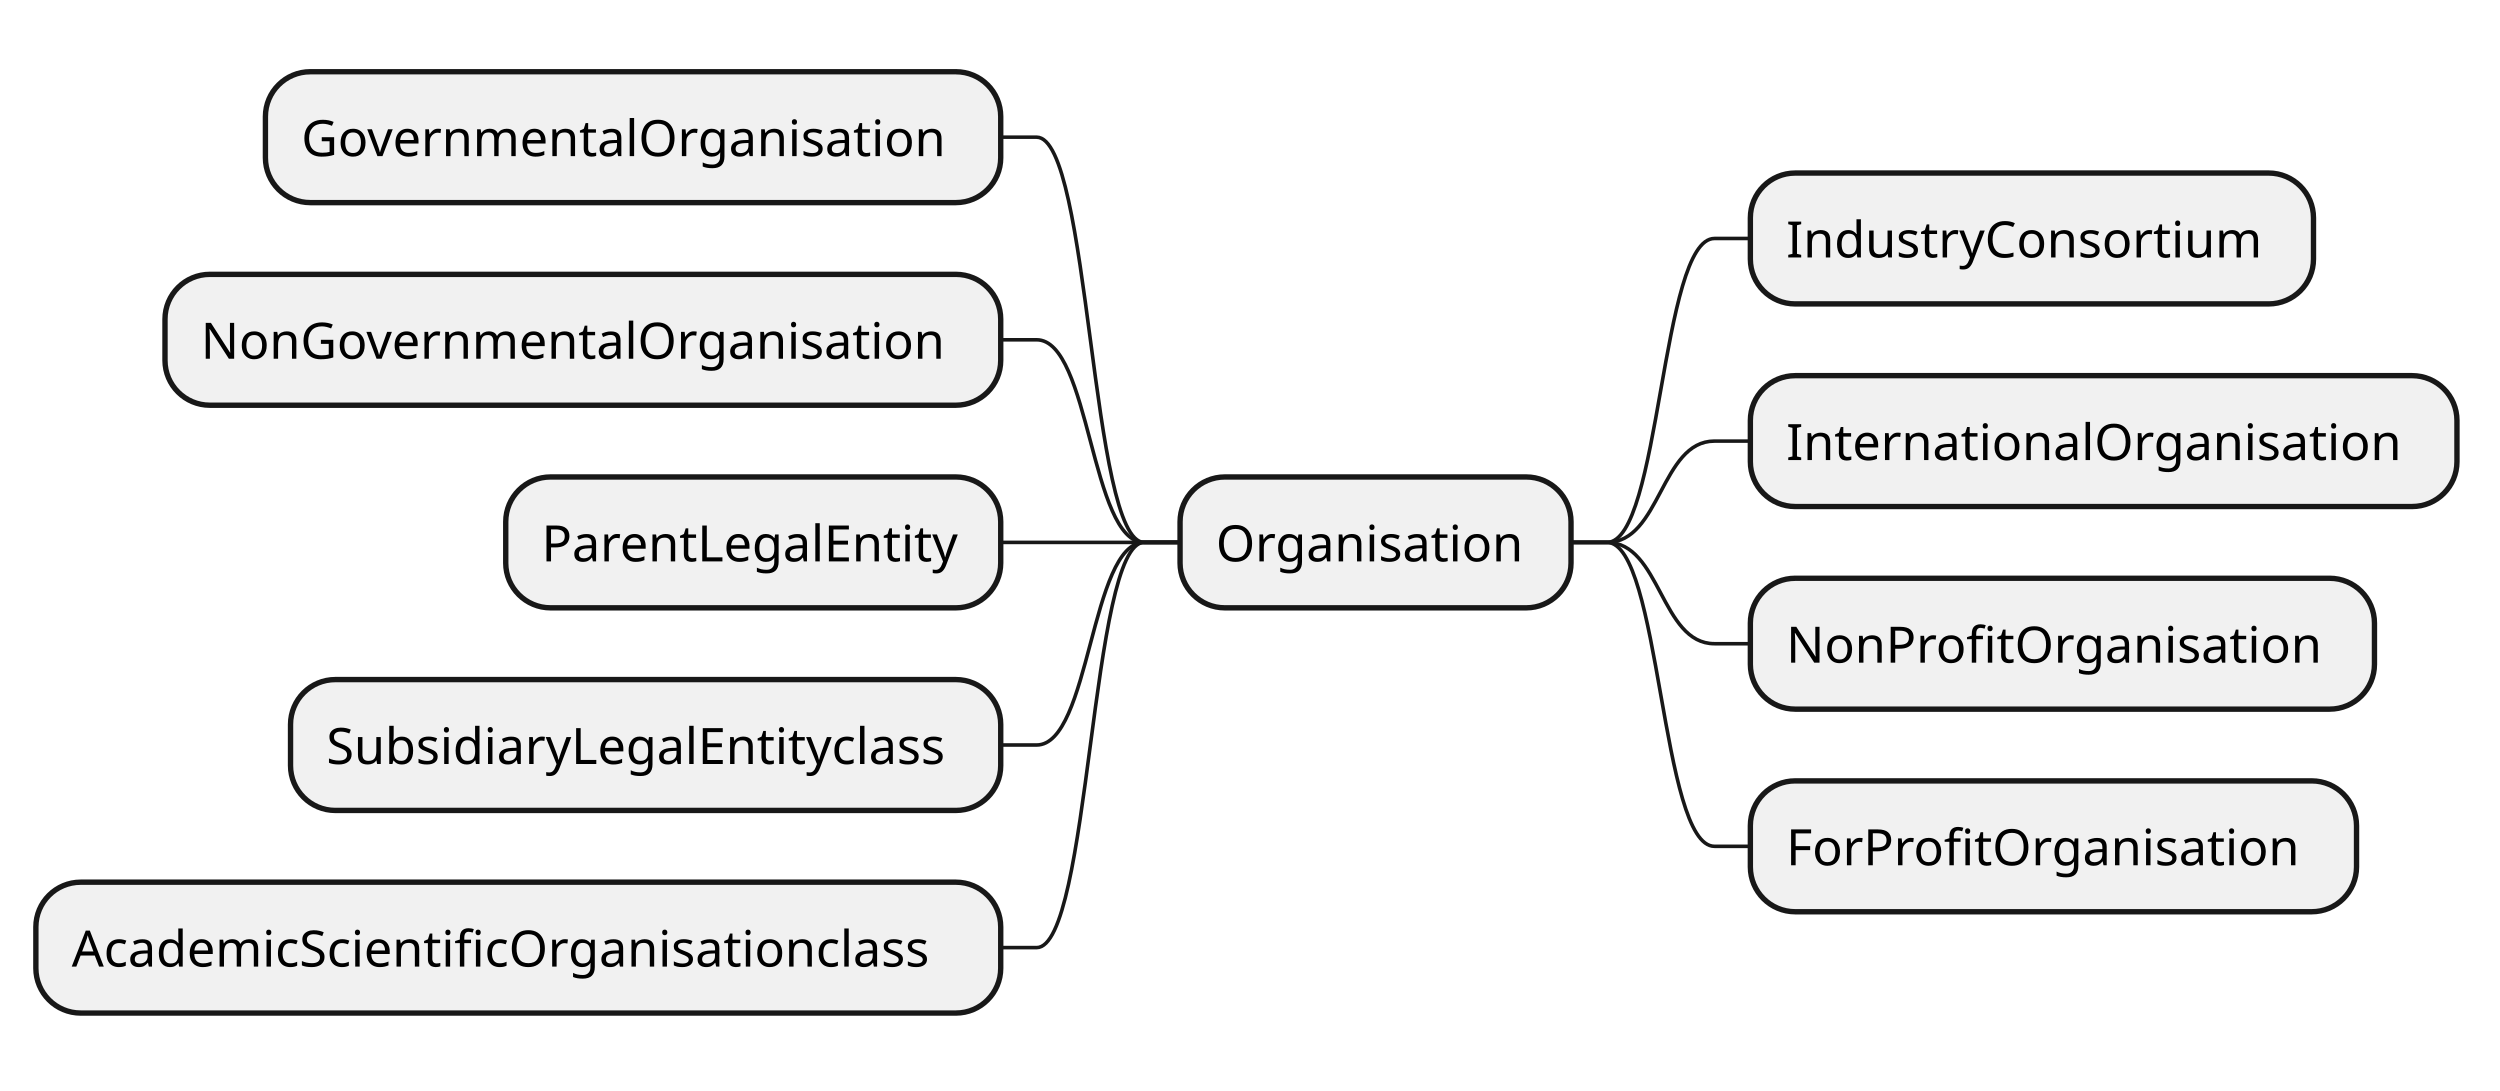
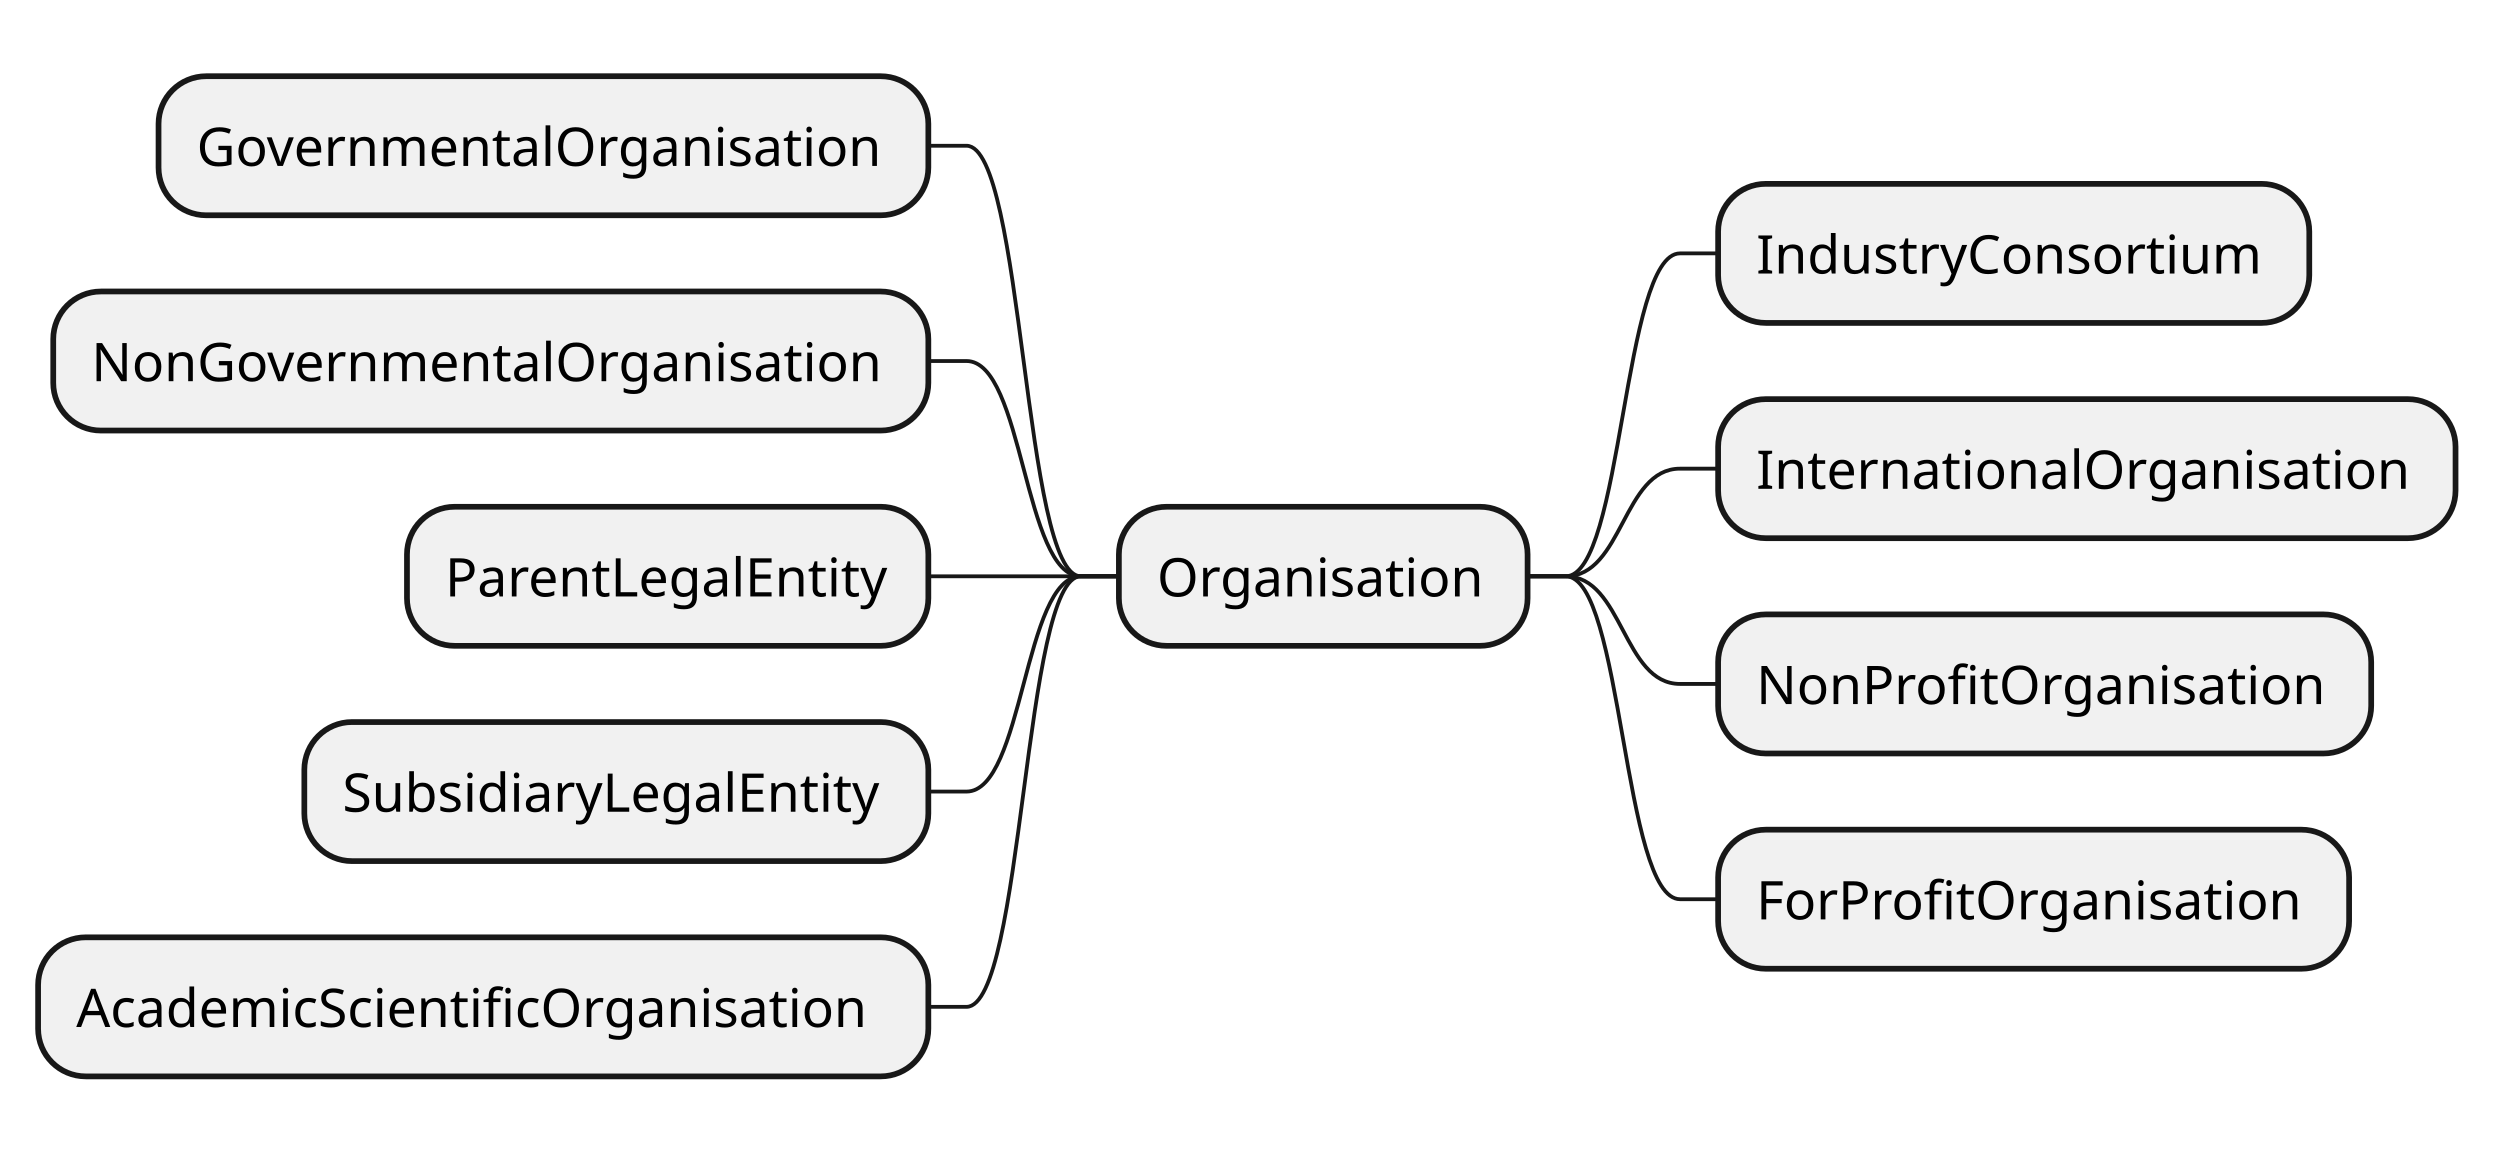
- <svg xmlns="http://www.w3.org/2000/svg" contentStyleType="text/css" height="304px" preserveAspectRatio="none" style="width:697px;height:304px;background:#FFFFFF;" version="1.1" viewBox="0 0 697 304" width="697px" zoomAndPan="magnify">
+ <svg xmlns="http://www.w3.org/2000/svg" contentStyleType="text/css" data-diagram-type="MINDMAP" height="304px" preserveAspectRatio="none" style="width:656px;height:304px;background:#FFFFFF;" version="1.1" viewBox="0 0 656 304" width="656px" zoomAndPan="magnify">
  <defs />
  <g>
-     <rect fill="#F1F1F1" height="36.488" rx="12.5" ry="12.5" style="stroke:#181818;stroke-width:1.5;" width="109" x="329" y="132.977" />
-     <text fill="#000000" font-family="sans-serif" font-size="14" lengthAdjust="spacing" textLength="89" x="339" y="156.512">Organisation</text>
-     <rect fill="#F1F1F1" height="36.488" rx="12.5" ry="12.5" style="stroke:#181818;stroke-width:1.5;" width="157" x="488" y="48.244" />
-     <text fill="#000000" font-family="sans-serif" font-size="14" lengthAdjust="spacing" textLength="137" x="498" y="71.779">IndustryConsortium</text>
-     <path d="M438,151.221 L448,151.221 C463,151.221 463,66.488 478,66.488 L488,66.488 " fill="none" style="stroke:#181818;stroke-width:1.0;" />
-     <rect fill="#F1F1F1" height="36.488" rx="12.5" ry="12.5" style="stroke:#181818;stroke-width:1.5;" width="197" x="488" y="104.732" />
-     <text fill="#000000" font-family="sans-serif" font-size="14" lengthAdjust="spacing" textLength="177" x="498" y="128.268">InternationalOrganisation</text>
-     <path d="M438,151.221 L448,151.221 C463,151.221 463,122.977 478,122.977 L488,122.977 " fill="none" style="stroke:#181818;stroke-width:1.0;" />
-     <rect fill="#F1F1F1" height="36.488" rx="12.5" ry="12.5" style="stroke:#181818;stroke-width:1.5;" width="174" x="488" y="161.221" />
-     <text fill="#000000" font-family="sans-serif" font-size="14" lengthAdjust="spacing" textLength="154" x="498" y="184.756">NonProfitOrganisation</text>
-     <path d="M438,151.221 L448,151.221 C463,151.221 463,179.465 478,179.465 L488,179.465 " fill="none" style="stroke:#181818;stroke-width:1.0;" />
-     <rect fill="#F1F1F1" height="36.488" rx="12.5" ry="12.5" style="stroke:#181818;stroke-width:1.5;" width="169" x="488" y="217.709" />
-     <text fill="#000000" font-family="sans-serif" font-size="14" lengthAdjust="spacing" textLength="149" x="498" y="241.244">ForProfitOrganisation</text>
-     <path d="M438,151.221 L448,151.221 C463,151.221 463,235.953 478,235.953 L488,235.953 " fill="none" style="stroke:#181818;stroke-width:1.0;" />
-     <rect fill="#F1F1F1" height="36.488" rx="12.5" ry="12.5" style="stroke:#181818;stroke-width:1.5;" width="205" x="74" y="20" />
-     <text fill="#000000" font-family="sans-serif" font-size="14" lengthAdjust="spacing" textLength="185" x="84" y="43.535">GovernmentalOrganisation</text>
-     <path d="M329,151.221 L319,151.221 C304,151.221 304,38.244 289,38.244 L279,38.244 " fill="none" style="stroke:#181818;stroke-width:1.0;" />
-     <rect fill="#F1F1F1" height="36.488" rx="12.5" ry="12.5" style="stroke:#181818;stroke-width:1.5;" width="233" x="46" y="76.488" />
-     <text fill="#000000" font-family="sans-serif" font-size="14" lengthAdjust="spacing" textLength="213" x="56" y="100.023">NonGovernmentalOrganisation</text>
-     <path d="M329,151.221 L319,151.221 C304,151.221 304,94.732 289,94.732 L279,94.732 " fill="none" style="stroke:#181818;stroke-width:1.0;" />
-     <rect fill="#F1F1F1" height="36.488" rx="12.5" ry="12.5" style="stroke:#181818;stroke-width:1.5;" width="138" x="141" y="132.977" />
-     <text fill="#000000" font-family="sans-serif" font-size="14" lengthAdjust="spacing" textLength="118" x="151" y="156.512">ParentLegalEntity</text>
-     <path d="M329,151.221 L319,151.221 C304,151.221 304,151.221 289,151.221 L279,151.221 " fill="none" style="stroke:#181818;stroke-width:1.0;" />
-     <rect fill="#F1F1F1" height="36.488" rx="12.5" ry="12.5" style="stroke:#181818;stroke-width:1.5;" width="198" x="81" y="189.465" />
-     <text fill="#000000" font-family="sans-serif" font-size="14" lengthAdjust="spacing" textLength="178" x="91" y="213">SubsidiaryLegalEntityclass</text>
-     <path d="M329,151.221 L319,151.221 C304,151.221 304,207.709 289,207.709 L279,207.709 " fill="none" style="stroke:#181818;stroke-width:1.0;" />
-     <rect fill="#F1F1F1" height="36.488" rx="12.5" ry="12.5" style="stroke:#181818;stroke-width:1.5;" width="269" x="10" y="245.953" />
-     <text fill="#000000" font-family="sans-serif" font-size="14" lengthAdjust="spacing" textLength="249" x="20" y="269.488">AcademicScientificOrganisationclass</text>
-     <path d="M329,151.221 L319,151.221 C304,151.221 304,264.197 289,264.197 L279,264.197 " fill="none" style="stroke:#181818;stroke-width:1.0;" />
+     <rect fill="#F1F1F1" height="36.488" rx="12.5" ry="12.5" style="stroke:#181818;stroke-width:1.5;" width="107.24" x="293.596" y="132.977" />
+     <text fill="#000000" font-family="sans-serif" font-size="14" lengthAdjust="spacing" textLength="87.24" x="303.596" y="156.512">Organisation</text>
+     <rect fill="#F1F1F1" height="36.488" rx="12.5" ry="12.5" style="stroke:#181818;stroke-width:1.5;" width="155.119" x="450.836" y="48.244" />
+     <text fill="#000000" font-family="sans-serif" font-size="14" lengthAdjust="spacing" textLength="135.119" x="460.836" y="71.779">IndustryConsortium</text>
+     <path d="M400.836,151.221 L410.836,151.221 C425.836,151.221 425.836,66.488 440.836,66.488 L450.836,66.488" fill="none" style="stroke:#181818;stroke-width:1;" />
+     <rect fill="#F1F1F1" height="36.488" rx="12.5" ry="12.5" style="stroke:#181818;stroke-width:1.5;" width="193.496" x="450.836" y="104.732" />
+     <text fill="#000000" font-family="sans-serif" font-size="14" lengthAdjust="spacing" textLength="173.496" x="460.836" y="128.268">InternationalOrganisation</text>
+     <path d="M400.836,151.221 L410.836,151.221 C425.836,151.221 425.836,122.977 440.836,122.977 L450.836,122.977" fill="none" style="stroke:#181818;stroke-width:1;" />
+     <rect fill="#F1F1F1" height="36.488" rx="12.5" ry="12.5" style="stroke:#181818;stroke-width:1.5;" width="171.368" x="450.836" y="161.221" />
+     <text fill="#000000" font-family="sans-serif" font-size="14" lengthAdjust="spacing" textLength="151.368" x="460.836" y="184.756">NonProfitOrganisation</text>
+     <path d="M400.836,151.221 L410.836,151.221 C425.836,151.221 425.836,179.465 440.836,179.465 L450.836,179.465" fill="none" style="stroke:#181818;stroke-width:1;" />
+     <rect fill="#F1F1F1" height="36.488" rx="12.5" ry="12.5" style="stroke:#181818;stroke-width:1.5;" width="165.571" x="450.836" y="217.709" />
+     <text fill="#000000" font-family="sans-serif" font-size="14" lengthAdjust="spacing" textLength="145.571" x="460.836" y="241.244">ForProfitOrganisation</text>
+     <path d="M400.836,151.221 L410.836,151.221 C425.836,151.221 425.836,235.953 440.836,235.953 L450.836,235.953" fill="none" style="stroke:#181818;stroke-width:1;" />
+     <rect fill="#F1F1F1" height="36.488" rx="12.5" ry="12.5" style="stroke:#181818;stroke-width:1.5;" width="201.993" x="41.602" y="20" />
+     <text fill="#000000" font-family="sans-serif" font-size="14" lengthAdjust="spacing" textLength="181.993" x="51.602" y="43.535">GovernmentalOrganisation</text>
+     <path d="M293.596,151.221 L283.596,151.221 C268.596,151.221 268.596,38.244 253.596,38.244 L243.596,38.244" fill="none" style="stroke:#181818;stroke-width:1;" />
+     <rect fill="#F1F1F1" height="36.488" rx="12.5" ry="12.5" style="stroke:#181818;stroke-width:1.5;" width="229.624" x="13.972" y="76.488" />
+     <text fill="#000000" font-family="sans-serif" font-size="14" lengthAdjust="spacing" textLength="209.624" x="23.972" y="100.023">NonGovernmentalOrganisation</text>
+     <path d="M293.596,151.221 L283.596,151.221 C268.596,151.221 268.596,94.732 253.596,94.732 L243.596,94.732" fill="none" style="stroke:#181818;stroke-width:1;" />
+     <rect fill="#F1F1F1" height="36.488" rx="12.5" ry="12.5" style="stroke:#181818;stroke-width:1.5;" width="136.806" x="106.79" y="132.977" />
+     <text fill="#000000" font-family="sans-serif" font-size="14" lengthAdjust="spacing" textLength="116.806" x="116.79" y="156.512">ParentLegalEntity</text>
+     <path d="M293.596,151.221 L283.596,151.221 C268.596,151.221 268.596,151.221 253.596,151.221 L243.596,151.221" fill="none" style="stroke:#181818;stroke-width:1;" />
+     <rect fill="#F1F1F1" height="36.488" rx="12.5" ry="12.5" style="stroke:#181818;stroke-width:1.5;" width="163.739" x="79.856" y="189.465" />
+     <text fill="#000000" font-family="sans-serif" font-size="14" lengthAdjust="spacing" textLength="143.739" x="89.856" y="213">SubsidiaryLegalEntity</text>
+     <path d="M293.596,151.221 L283.596,151.221 C268.596,151.221 268.596,207.709 253.596,207.709 L243.596,207.709" fill="none" style="stroke:#181818;stroke-width:1;" />
+     <rect fill="#F1F1F1" height="36.488" rx="12.5" ry="12.5" style="stroke:#181818;stroke-width:1.5;" width="233.596" x="10" y="245.953" />
+     <text fill="#000000" font-family="sans-serif" font-size="14" lengthAdjust="spacing" textLength="213.596" x="20" y="269.488">AcademicScientificOrganisation</text>
+     <path d="M293.596,151.221 L283.596,151.221 C268.596,151.221 268.596,264.197 253.596,264.197 L243.596,264.197" fill="none" style="stroke:#181818;stroke-width:1;" />
  </g>
</svg>
